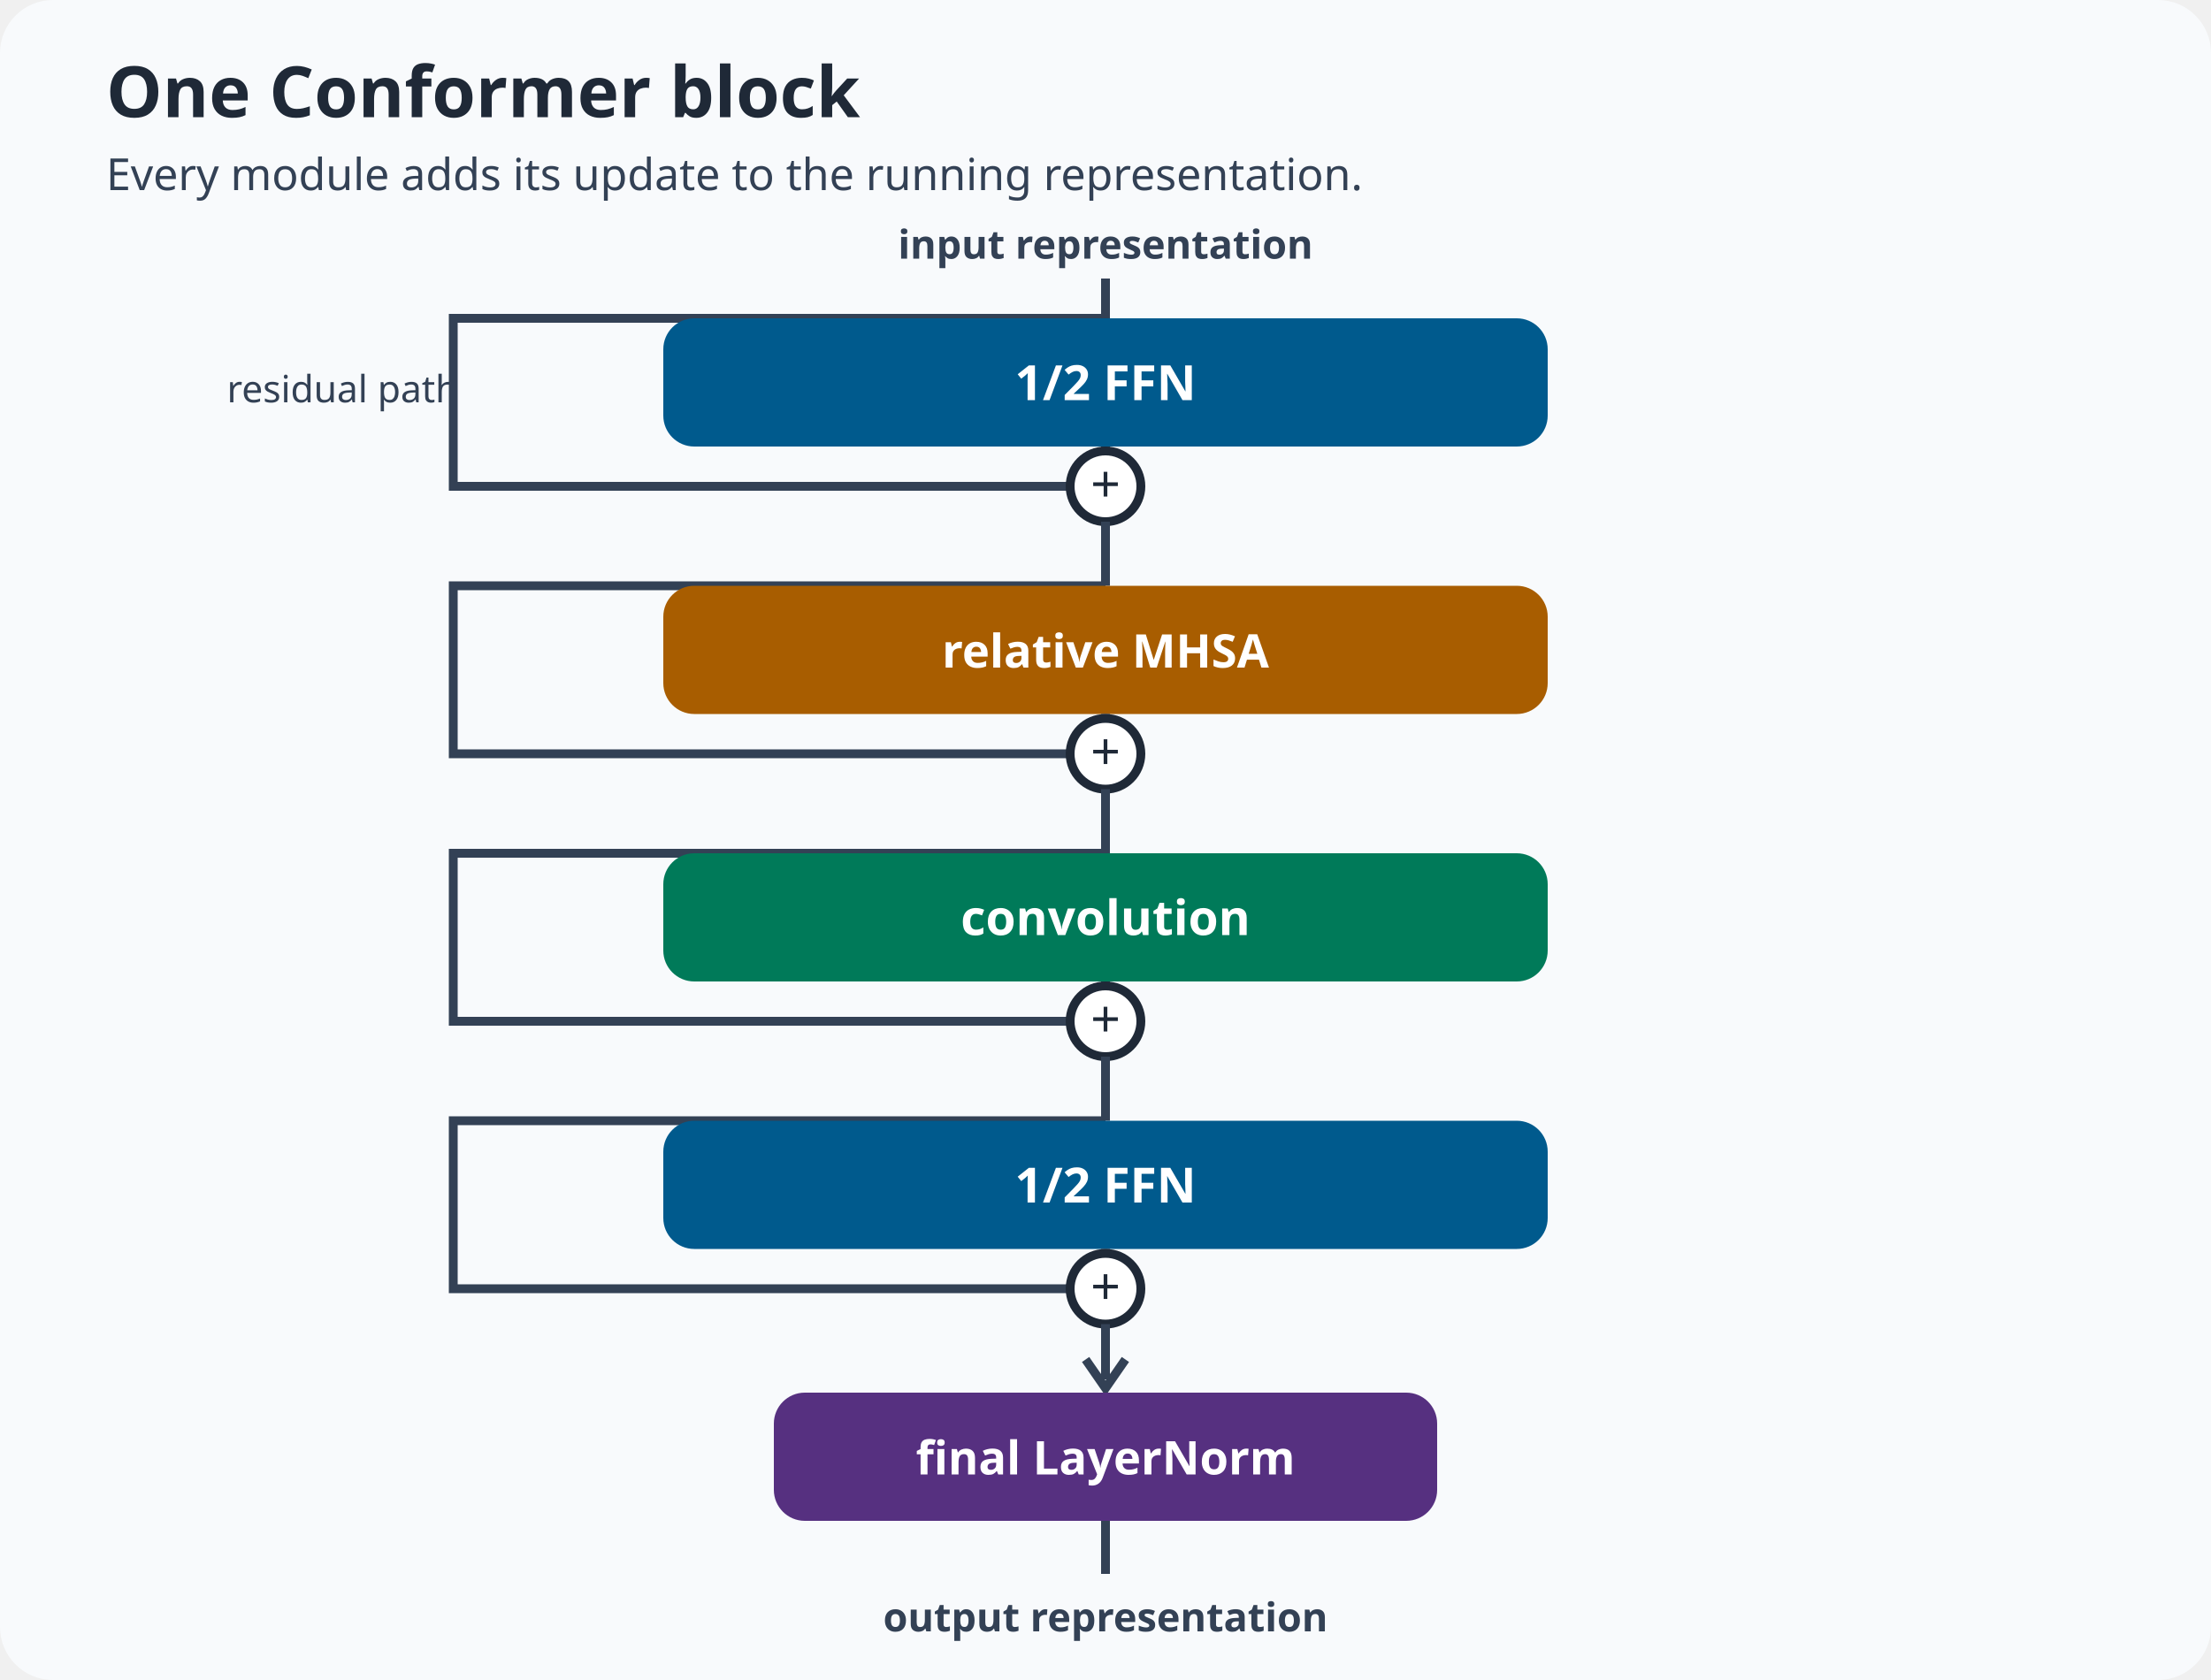
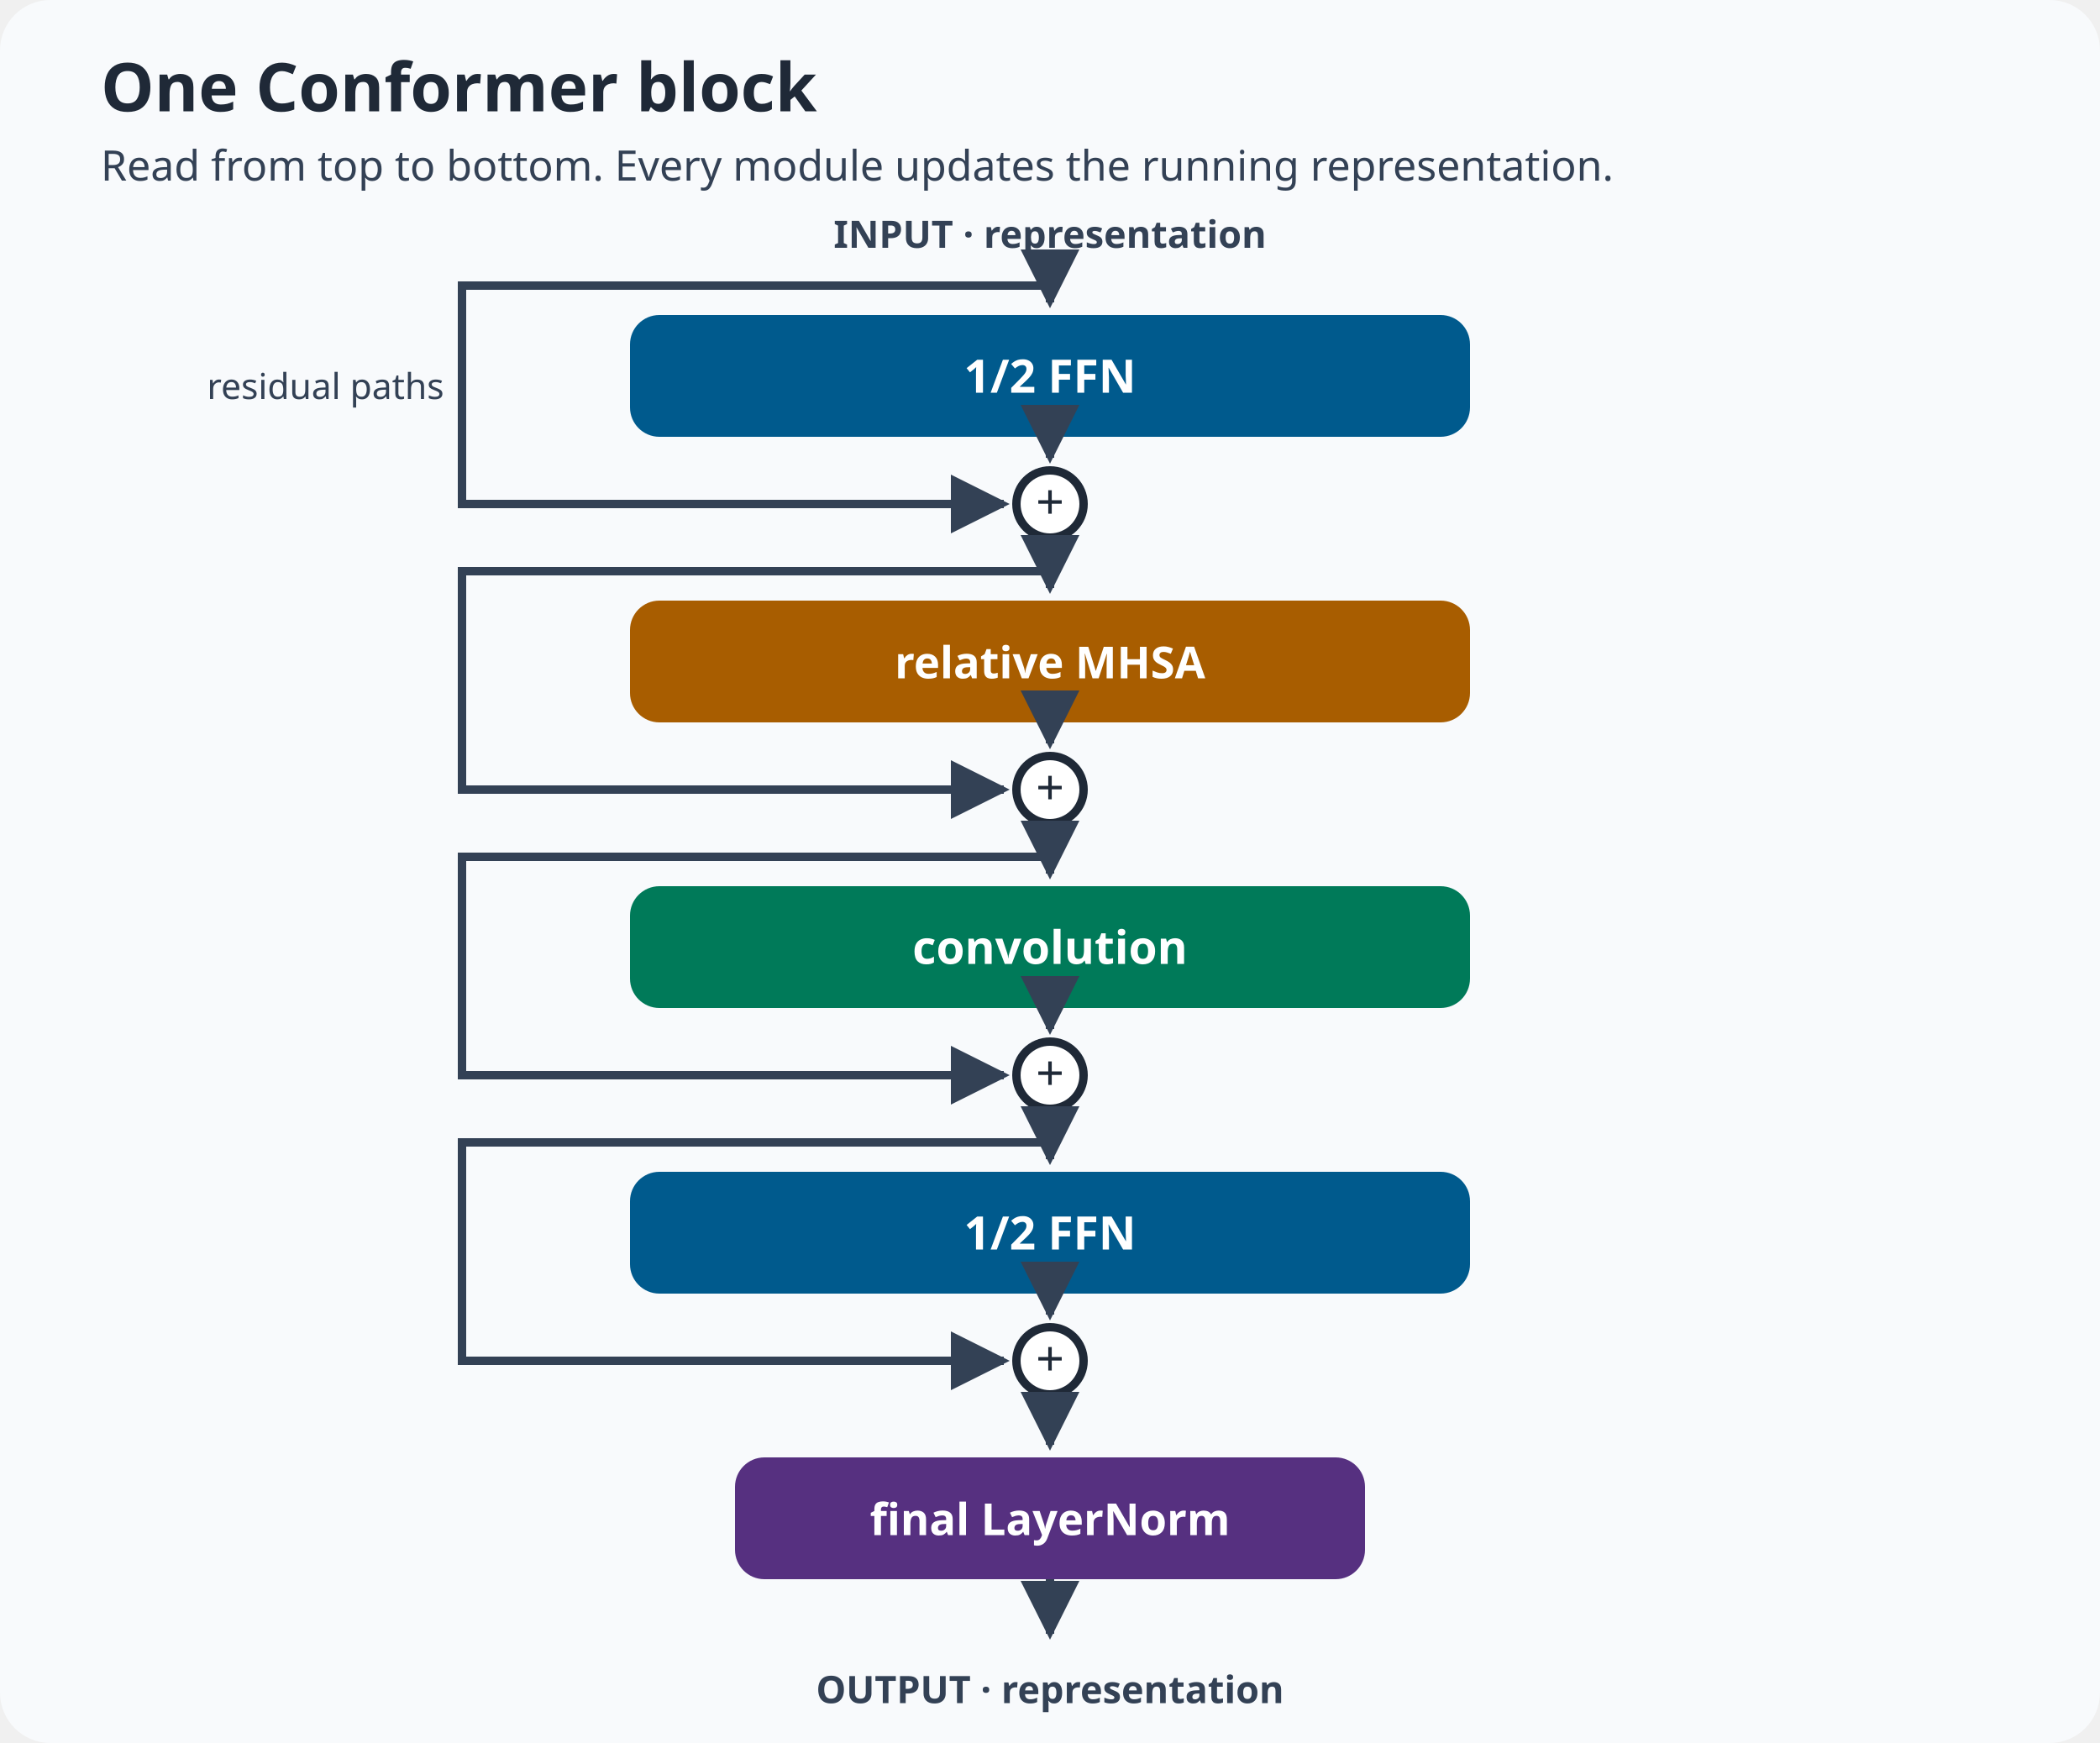
- <svg xmlns="http://www.w3.org/2000/svg" viewBox="0 0 1000 760" role="img" aria-labelledby="title desc">
+ <svg xmlns="http://www.w3.org/2000/svg" viewBox="0 0 1000 830" role="img" aria-labelledby="title desc">
  <style>
-     .bg{fill:#f8fafc}.text{fill:#1f2937;font-family:system-ui,sans-serif}.muted{fill:#334155;font-family:system-ui,sans-serif}.line{stroke:#334155}.node{fill:#ffffff;stroke:#1f2937}.node-text{fill:#1f2937}.blue{fill:#005a8d}.orange{fill:#a85d00}.green{fill:#007a59}.purple{fill:#563080}
-     @media(prefers-color-scheme:dark){.bg{fill:#111827}.text{fill:#f8fafc}.muted{fill:#e2e8f0}.line{stroke:#cbd5e1}.node{fill:#1f2937;stroke:#f8fafc}.node-text{fill:#ffffff}}
+     .bg{fill:#f8fafc}.text{fill:#1f2937;font-family:system-ui,sans-serif}.muted{fill:#334155;font-family:system-ui,sans-serif}.line{stroke:#334155}.arrow{fill:#334155}.node{fill:#ffffff;stroke:#1f2937}.node-text{fill:#1f2937}.blue{fill:#005a8d}.orange{fill:#a85d00}.green{fill:#007a59}.purple{fill:#563080}
+     @media(prefers-color-scheme:dark){.bg{fill:#111827}.text{fill:#f8fafc}.muted{fill:#e2e8f0}.line{stroke:#cbd5e1}.arrow{fill:#cbd5e1}.node{fill:#1f2937;stroke:#f8fafc}.node-text{fill:#ffffff}}
  </style>
-   <rect class="bg" width="1000" height="760" rx="24" />
+   <defs>
+     <marker id="arrow" viewBox="0 0 10 10" refX="9" refY="5" markerWidth="7" markerHeight="7" orient="auto">
+       <path class="arrow" d="M0 0 10 5 0 10Z" />
+     </marker>
+   </defs>
+   <rect class="bg" width="1000" height="830" rx="24" />
  <text class="text" x="48" y="53" font-size="32" font-weight="700">One Conformer block</text>
-   <text class="muted" x="48" y="86" font-size="20">Every module adds its update to the running representation.</text>
-   <text class="muted" x="500" y="117" text-anchor="middle" font-size="18" font-weight="700">input representation</text>
-   <path d="M500 126v18" class="line" stroke-width="4" />
-   <path d="M500 144H205v76h279" class="line" fill="none" stroke-width="4" />
-   <g transform="translate(300 144)">
+   <text class="muted" x="48" y="86" font-size="20">Read from top to bottom. Every module updates the running representation.</text>
+   <text class="muted" x="500" y="118" text-anchor="middle" font-size="18" font-weight="700">INPUT · representation</text>
+   <path d="M500 126V144" class="line" fill="none" stroke-width="4" marker-end="url(#arrow)" />
+   <path d="M500 136H220V240H478" class="line" fill="none" stroke-width="4" marker-end="url(#arrow)" />
+   <g transform="translate(300 150)">
    <rect width="400" height="58" rx="14" class="blue" />
    <text x="200" y="37" text-anchor="middle" fill="white" font-size="22" font-family="system-ui,sans-serif" font-weight="700">1/2 FFN</text>
  </g>
-   <path d="M500 202v3" class="line" stroke-width="4" />
-   <circle class="node" cx="500" cy="220" r="16" stroke-width="4" />
-   <text class="node-text" x="500" y="227" text-anchor="middle" font-size="24" font-weight="700">+</text>
-   <path d="M500 236v29" class="line" stroke-width="4" />
-   <path d="M500 265H205v76h279" class="line" fill="none" stroke-width="4" />
-   <g transform="translate(300 265)">
+   <path d="M500 208V218" class="line" fill="none" stroke-width="4" marker-end="url(#arrow)" />
+   <circle class="node" cx="500" cy="240" r="16" stroke-width="4" />
+   <text class="node-text" x="500" y="247" text-anchor="middle" font-size="24" font-weight="700">+</text>
+   <path d="M500 256V280" class="line" fill="none" stroke-width="4" marker-end="url(#arrow)" />
+   <path d="M500 272H220V376H478" class="line" fill="none" stroke-width="4" marker-end="url(#arrow)" />
+   <g transform="translate(300 286)">
    <rect width="400" height="58" rx="14" class="orange" />
    <text x="200" y="37" text-anchor="middle" fill="white" font-size="21" font-family="system-ui,sans-serif" font-weight="700">relative MHSA</text>
  </g>
-   <path d="M500 323v3" class="line" stroke-width="4" />
-   <circle class="node" cx="500" cy="341" r="16" stroke-width="4" />
-   <text class="node-text" x="500" y="348" text-anchor="middle" font-size="24" font-weight="700">+</text>
-   <path d="M500 357v29" class="line" stroke-width="4" />
-   <path d="M500 386H205v76h279" class="line" fill="none" stroke-width="4" />
-   <g transform="translate(300 386)">
+   <path d="M500 344V354" class="line" fill="none" stroke-width="4" marker-end="url(#arrow)" />
+   <circle class="node" cx="500" cy="376" r="16" stroke-width="4" />
+   <text class="node-text" x="500" y="383" text-anchor="middle" font-size="24" font-weight="700">+</text>
+   <path d="M500 392V416" class="line" fill="none" stroke-width="4" marker-end="url(#arrow)" />
+   <path d="M500 408H220V512H478" class="line" fill="none" stroke-width="4" marker-end="url(#arrow)" />
+   <g transform="translate(300 422)">
    <rect width="400" height="58" rx="14" class="green" />
    <text x="200" y="37" text-anchor="middle" fill="white" font-size="22" font-family="system-ui,sans-serif" font-weight="700">convolution</text>
  </g>
-   <path d="M500 444v3" class="line" stroke-width="4" />
-   <circle class="node" cx="500" cy="462" r="16" stroke-width="4" />
-   <text class="node-text" x="500" y="469" text-anchor="middle" font-size="24" font-weight="700">+</text>
-   <path d="M500 478v29" class="line" stroke-width="4" />
-   <path d="M500 507H205v76h279" class="line" fill="none" stroke-width="4" />
-   <g transform="translate(300 507)">
+   <path d="M500 480V490" class="line" fill="none" stroke-width="4" marker-end="url(#arrow)" />
+   <circle class="node" cx="500" cy="512" r="16" stroke-width="4" />
+   <text class="node-text" x="500" y="519" text-anchor="middle" font-size="24" font-weight="700">+</text>
+   <path d="M500 528V552" class="line" fill="none" stroke-width="4" marker-end="url(#arrow)" />
+   <path d="M500 544H220V648H478" class="line" fill="none" stroke-width="4" marker-end="url(#arrow)" />
+   <g transform="translate(300 558)">
    <rect width="400" height="58" rx="14" class="blue" />
    <text x="200" y="37" text-anchor="middle" fill="white" font-size="22" font-family="system-ui,sans-serif" font-weight="700">1/2 FFN</text>
  </g>
-   <path d="M500 565v3" class="line" stroke-width="4" />
-   <circle class="node" cx="500" cy="583" r="16" stroke-width="4" />
-   <text class="node-text" x="500" y="590" text-anchor="middle" font-size="24" font-weight="700">+</text>
-   <path d="M500 599v25" class="line" stroke-width="4" />
-   <path d="m491 615 9 13 9-13" fill="none" class="line" stroke-width="4" />
-   <g transform="translate(350 630)">
+   <path d="M500 616V626" class="line" fill="none" stroke-width="4" marker-end="url(#arrow)" />
+   <circle class="node" cx="500" cy="648" r="16" stroke-width="4" />
+   <text class="node-text" x="500" y="655" text-anchor="middle" font-size="24" font-weight="700">+</text>
+   <path d="M500 664V688" class="line" fill="none" stroke-width="4" marker-end="url(#arrow)" />
+   <g transform="translate(350 694)">
    <rect width="300" height="58" rx="14" class="purple" />
    <text x="150" y="37" text-anchor="middle" fill="white" font-size="21" font-family="system-ui,sans-serif" font-weight="700">final LayerNorm</text>
  </g>
-   <path d="M500 688v24" class="line" stroke-width="4" />
-   <text class="muted" x="500" y="738" text-anchor="middle" font-size="18" font-weight="700">output representation</text>
-   <text class="muted" x="155" y="182" text-anchor="middle" font-size="17">residual path</text>
+   <path d="M500 752V778" class="line" fill="none" stroke-width="4" marker-end="url(#arrow)" />
+   <text class="muted" x="500" y="811" text-anchor="middle" font-size="18" font-weight="700">OUTPUT · representation</text>
+   <text class="muted" x="155" y="190" text-anchor="middle" font-size="17">residual paths</text>
</svg>
